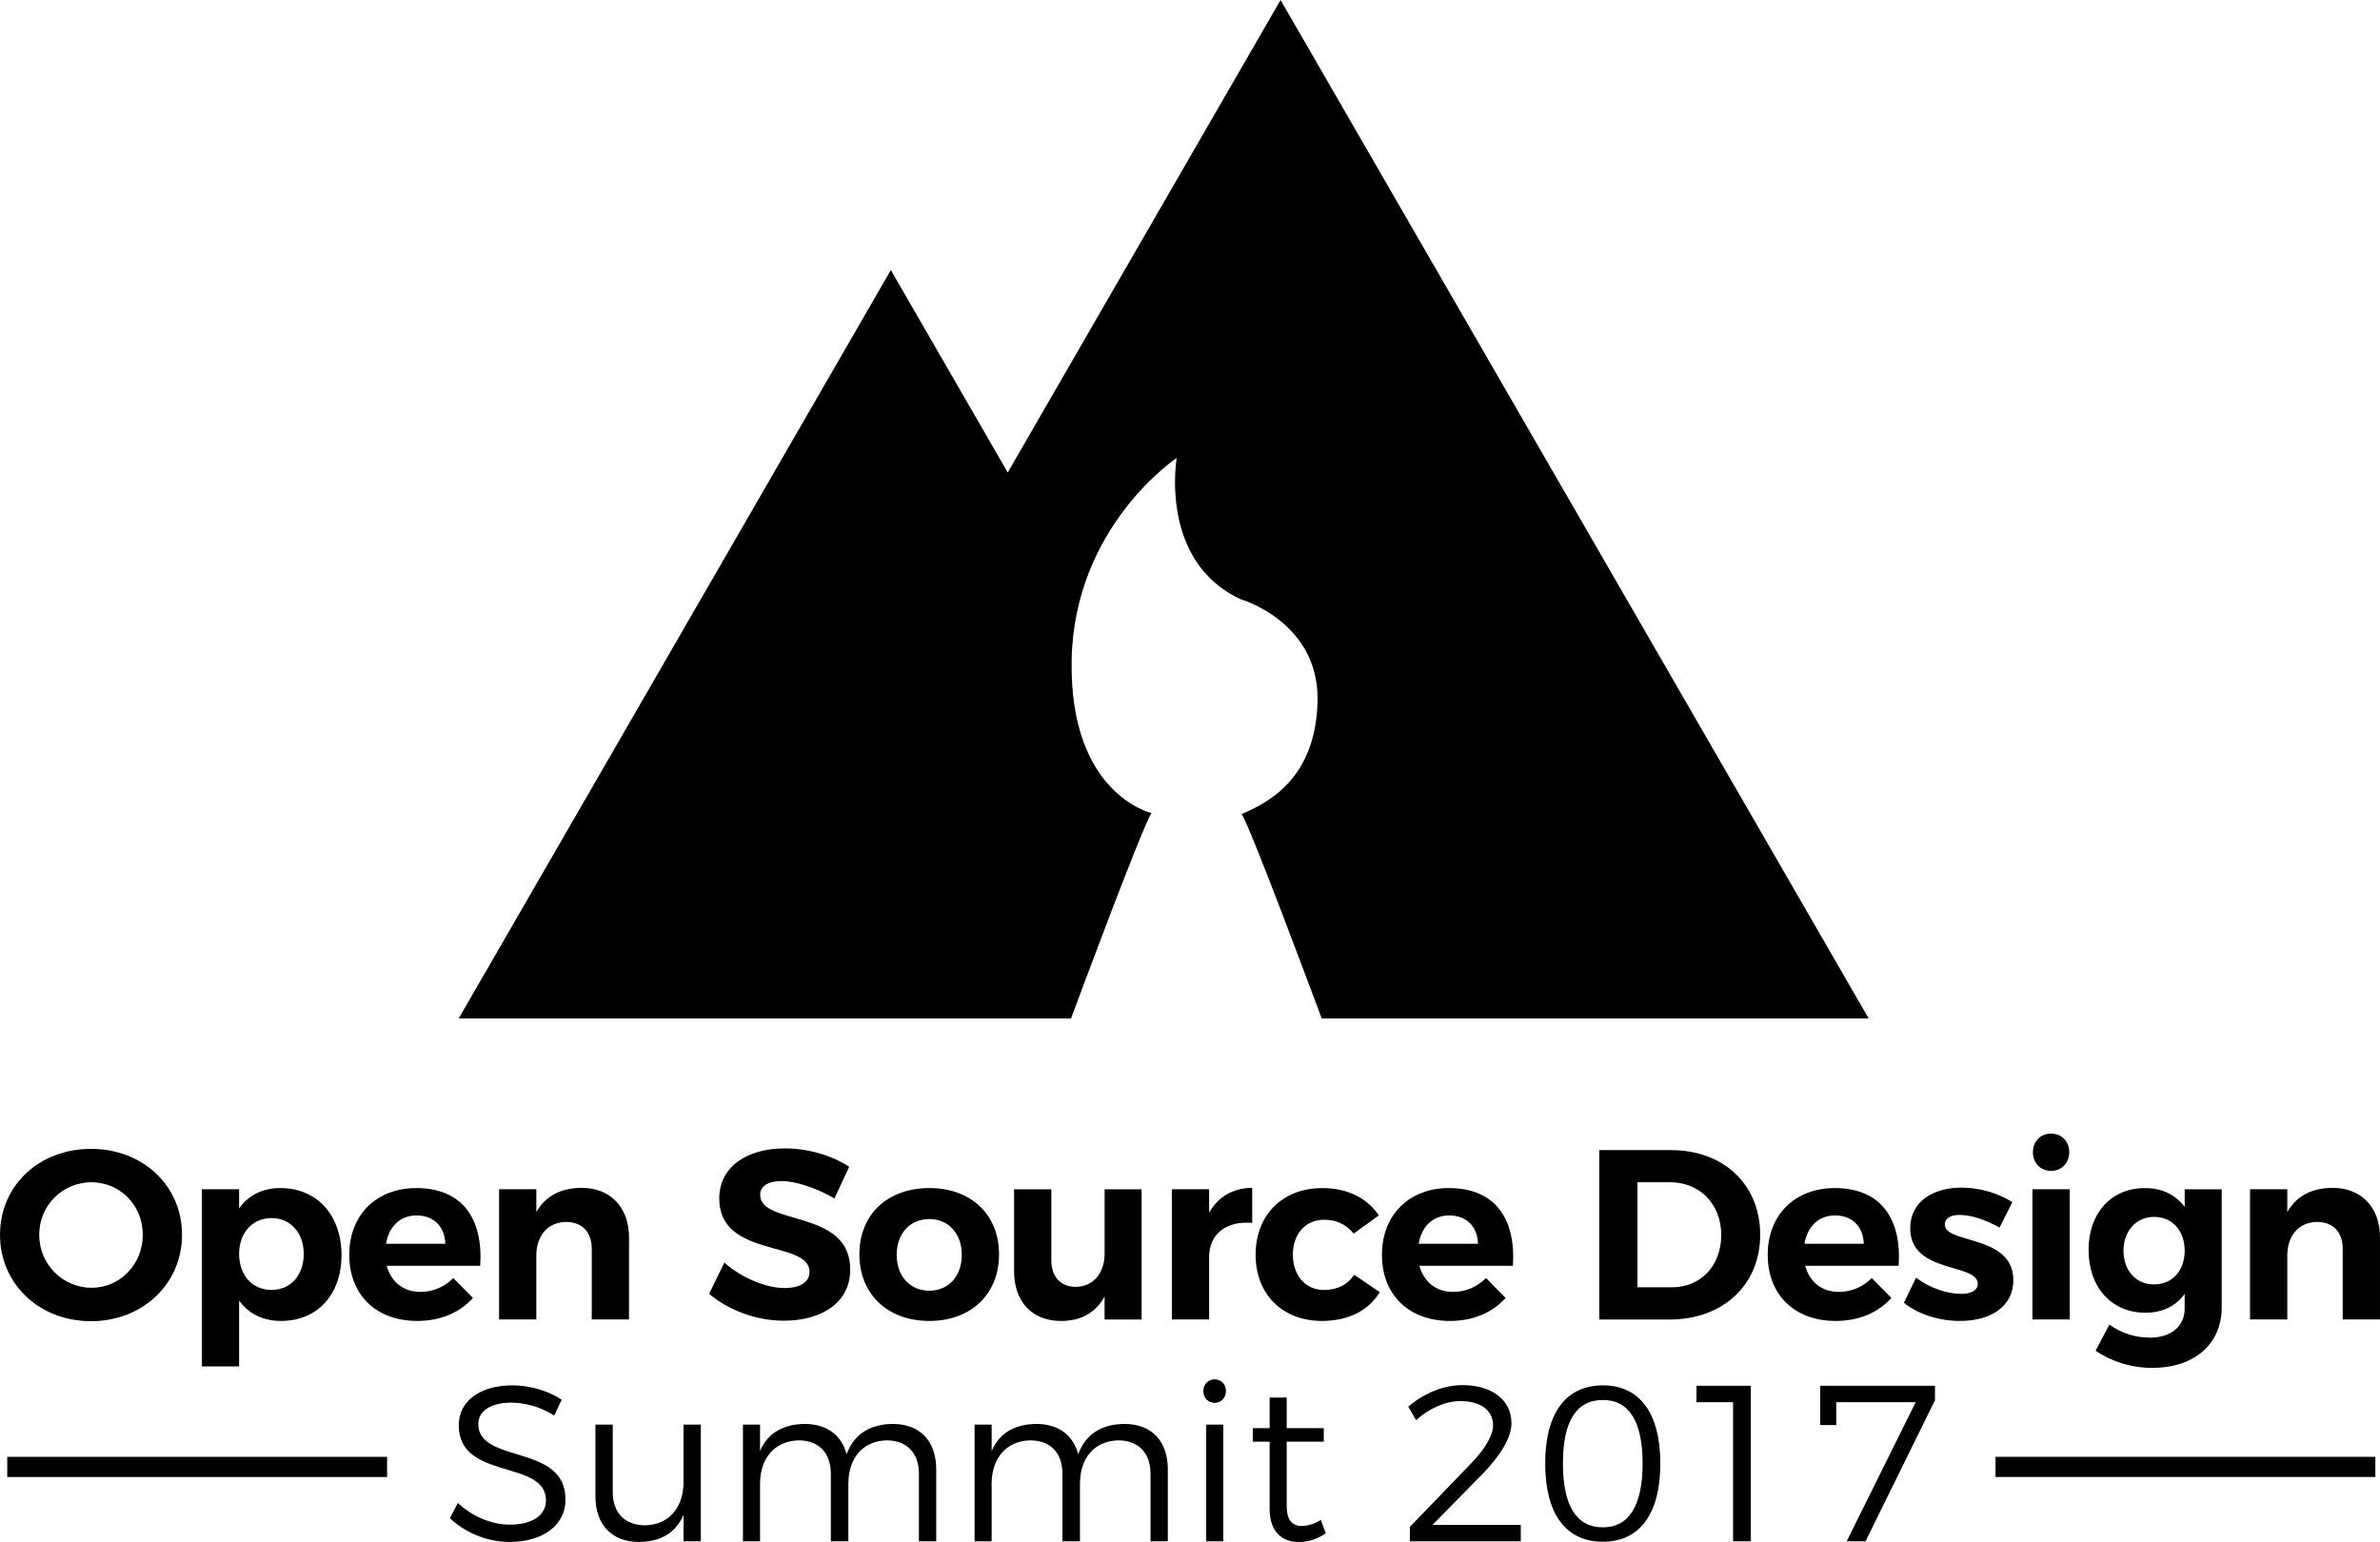
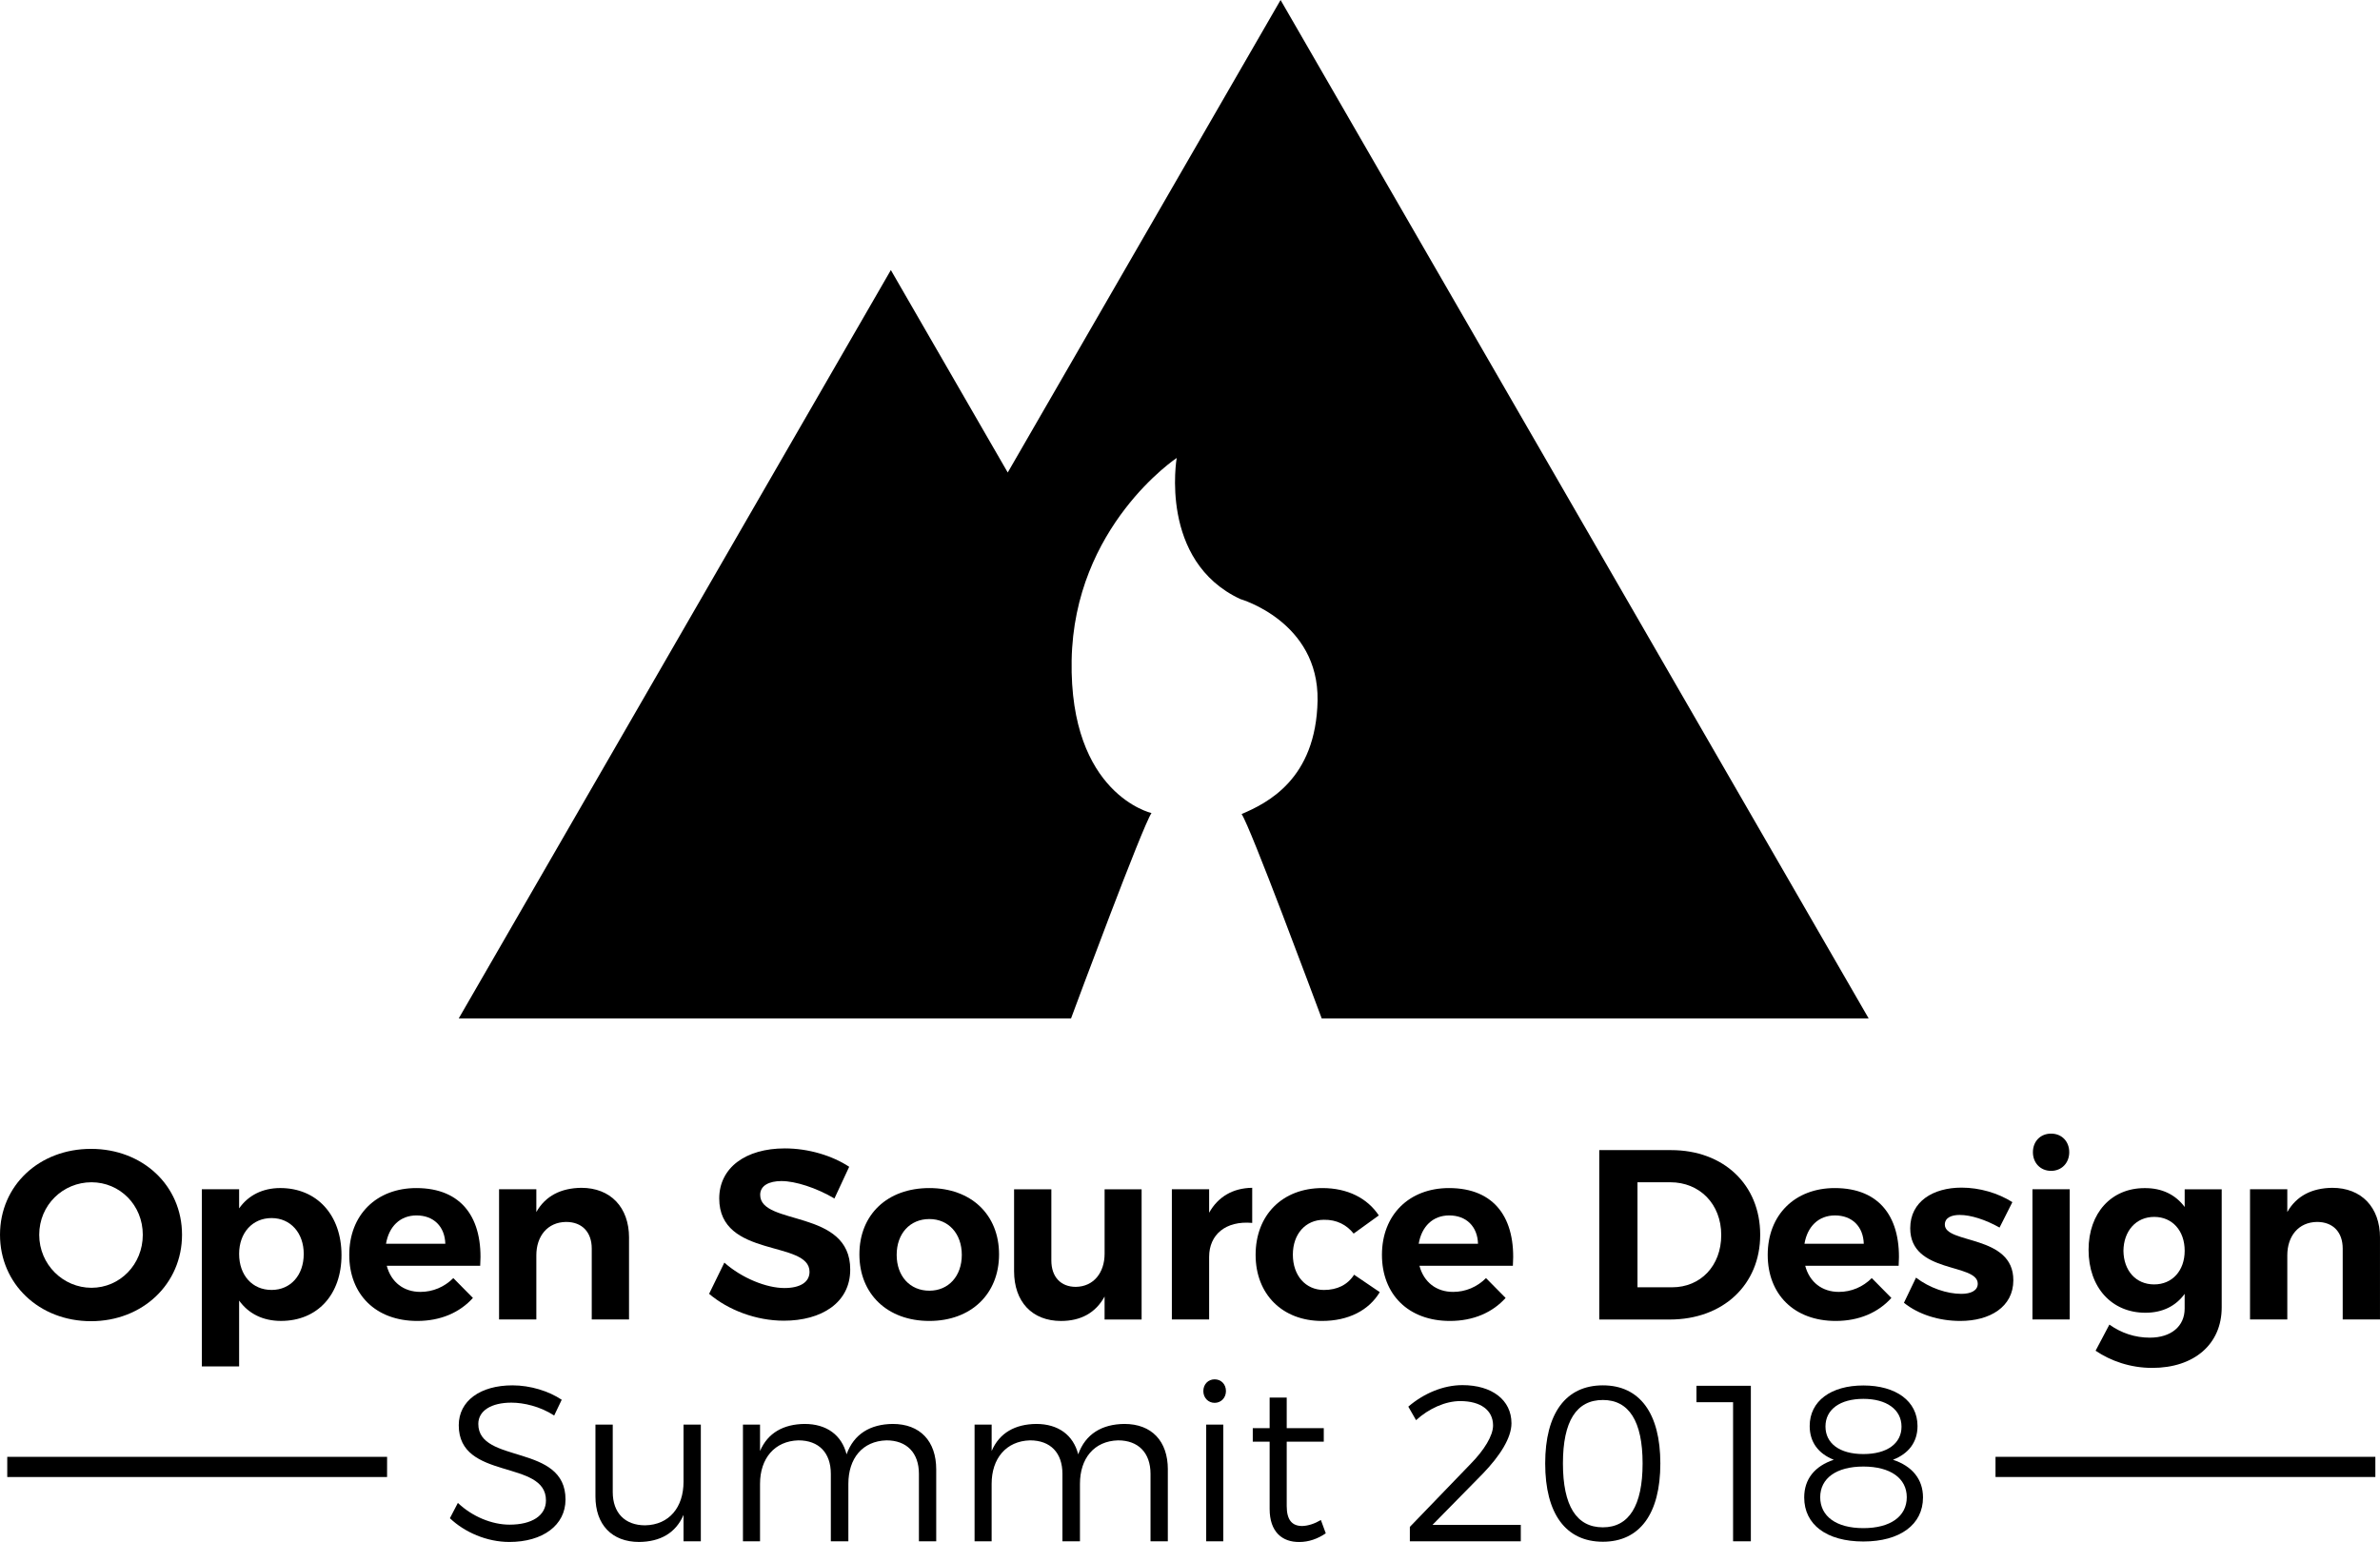
<svg xmlns="http://www.w3.org/2000/svg" width="97.245mm" height="63.013mm" viewBox="0 0 97.245 63.013" version="1.1" id="svg4744">
  <defs id="defs4738" />
  <g id="layer1" transform="translate(-59.06263,-61.23389)">
    <path d="M 135.414,102.851 111.386,61.234 100.238,80.543 95.462,72.27 77.807,102.851 h 9.552 15.466 c 0.228,-0.616 2.914,-7.838 3.286,-8.392 0,0 -3.356,-0.758 -3.262,-6.24 0.095,-5.482 4.293,-8.27 4.293,-8.27 0,0 -0.737,4.209 2.599,5.766 0,0 3.209,0.916 3.157,4.146 -0.063,3.23 -2.073,4.198 -3.104,4.64 0.369,0.543 2.953,7.503 3.272,8.35 h 0.051 z" style="fill:#000000;fill-opacity:1;fill-rule:nonzero;stroke:none;stroke-width:0.412" id="path4630" />
    <path d="m 60.665,111.694 c 0,1.217 0.979,2.166 2.136,2.166 1.157,0 2.096,-0.949 2.096,-2.166 0,-1.216 -0.939,-2.146 -2.096,-2.146 -1.167,0 -2.136,0.93 -2.136,2.146 m 5.835,0 c 0,1.998 -1.602,3.531 -3.718,3.531 -2.117,0 -3.719,-1.523 -3.719,-3.531 0,-2.017 1.602,-3.511 3.719,-3.511 2.116,0 3.718,1.504 3.718,3.511" style="fill:#000000;fill-opacity:1;fill-rule:nonzero;stroke:none;stroke-width:0.412" id="path4634" />
    <path d="m 71.473,112.475 c 0,-0.85 -0.534,-1.464 -1.315,-1.464 -0.781,0 -1.325,0.603 -1.325,1.464 0,0.88 0.544,1.473 1.325,1.473 0.781,0 1.315,-0.603 1.315,-1.473 m 1.543,0.049 c 0,1.612 -0.979,2.69 -2.472,2.69 -0.742,0 -1.326,-0.297 -1.711,-0.831 v 2.69 h -1.523 v -7.239 h 1.523 v 0.781 c 0.376,-0.534 0.959,-0.831 1.681,-0.831 1.493,0 2.502,1.098 2.502,2.74" style="fill:#000000;fill-opacity:1;fill-rule:nonzero;stroke:none;stroke-width:0.412" id="path4638" />
    <path d="m 77.258,112.06 c -0.02,-0.702 -0.475,-1.157 -1.177,-1.157 -0.672,0 -1.128,0.455 -1.246,1.157 z m 1.424,0.9 h -3.817 c 0.178,0.672 0.692,1.068 1.375,1.068 0.505,0 0.979,-0.198 1.345,-0.564 l 0.801,0.811 c -0.534,0.593 -1.315,0.94 -2.274,0.94 -1.701,0 -2.779,-1.088 -2.779,-2.7 0,-1.642 1.118,-2.73 2.739,-2.73 1.869,0 2.74,1.237 2.611,3.175" style="fill:#000000;fill-opacity:1;fill-rule:nonzero;stroke:none;stroke-width:0.412" id="path4642" />
    <path d="m 84.764,111.812 v 3.343 h -1.523 v -2.898 c 0,-0.672 -0.396,-1.088 -1.048,-1.088 -0.762,0.009 -1.216,0.583 -1.216,1.365 v 2.621 h -1.523 v -5.321 h 1.523 v 0.93 c 0.376,-0.663 1.009,-0.979 1.839,-0.989 1.187,0 1.949,0.791 1.949,2.037" style="fill:#000000;fill-opacity:1;fill-rule:nonzero;stroke:none;stroke-width:0.412" id="path4646" />
    <path d="m 91.003,109.498 c -0.524,0 -0.88,0.188 -0.88,0.564 0,1.276 3.689,0.564 3.679,3.056 0,1.355 -1.177,2.087 -2.71,2.087 -1.137,0 -2.275,-0.435 -3.056,-1.098 l 0.623,-1.276 c 0.712,0.633 1.721,1.039 2.452,1.039 0.643,0 1.028,-0.237 1.028,-0.663 0,-1.305 -3.689,-0.543 -3.689,-2.996 0,-1.256 1.078,-2.047 2.68,-2.047 0.969,0 1.939,0.296 2.63,0.751 l -0.603,1.296 c -0.732,-0.435 -1.602,-0.712 -2.156,-0.712" style="fill:#000000;fill-opacity:1;fill-rule:nonzero;stroke:none;stroke-width:0.412" id="path4650" />
    <path d="m 95.7,112.515 c 0,0.87 0.544,1.464 1.335,1.464 0.782,0 1.326,-0.593 1.326,-1.464 0,-0.87 -0.544,-1.464 -1.326,-1.464 -0.791,0 -1.335,0.593 -1.335,1.464 m 4.183,-0.02 c 0,1.622 -1.147,2.72 -2.848,2.72 -1.711,0 -2.858,-1.098 -2.858,-2.72 0,-1.632 1.147,-2.71 2.858,-2.71 1.701,0 2.848,1.078 2.848,2.71" style="fill:#000000;fill-opacity:1;fill-rule:nonzero;stroke:none;stroke-width:0.412" id="path4654" />
    <path d="m 105.708,109.835 v 5.321 h -1.513 v -0.939 c -0.366,0.672 -0.979,0.999 -1.78,0.999 -1.177,0 -1.918,-0.781 -1.918,-2.037 v -3.343 h 1.523 v 2.908 c 0,0.672 0.385,1.078 0.999,1.078 0.732,-0.009 1.177,-0.583 1.177,-1.355 v -2.631 z" style="fill:#000000;fill-opacity:1;fill-rule:nonzero;stroke:none;stroke-width:0.412" id="path4658" />
    <path d="m 110.227,109.775 v 1.434 c -1.088,-0.099 -1.76,0.485 -1.76,1.385 v 2.561 h -1.523 v -5.321 h 1.523 v 0.959 c 0.365,-0.653 0.969,-1.009 1.76,-1.019" style="fill:#000000;fill-opacity:1;fill-rule:nonzero;stroke:none;stroke-width:0.412" id="path4662" />
    <path d="m 113.154,111.081 c -0.742,0 -1.266,0.574 -1.266,1.424 0,0.86 0.524,1.444 1.266,1.444 0.544,0 0.97,-0.207 1.236,-0.623 l 1.049,0.712 c -0.445,0.742 -1.276,1.177 -2.363,1.177 -1.612,0 -2.71,-1.088 -2.71,-2.7 0,-1.632 1.098,-2.73 2.73,-2.73 1.019,0 1.83,0.406 2.304,1.118 l -1.028,0.742 c -0.286,-0.356 -0.692,-0.574 -1.216,-0.564" style="fill:#000000;fill-opacity:1;fill-rule:nonzero;stroke:none;stroke-width:0.412" id="path4666" />
    <path d="m 119.453,112.06 c -0.02,-0.702 -0.475,-1.157 -1.177,-1.157 -0.672,0 -1.128,0.455 -1.246,1.157 z m 1.424,0.9 h -3.817 c 0.178,0.672 0.692,1.068 1.375,1.068 0.505,0 0.979,-0.198 1.345,-0.564 l 0.801,0.811 c -0.534,0.593 -1.315,0.94 -2.274,0.94 -1.701,0 -2.779,-1.088 -2.779,-2.7 0,-1.642 1.118,-2.73 2.739,-2.73 1.869,0 2.74,1.237 2.611,3.175" style="fill:#000000;fill-opacity:1;fill-rule:nonzero;stroke:none;stroke-width:0.412" id="path4670" />
    <path d="m 129.391,111.704 c 0,-1.276 -0.89,-2.156 -2.077,-2.156 h -1.345 v 4.292 h 1.415 c 1.157,0 2.007,-0.871 2.007,-2.136 m 1.592,-0.009 c 0,2.038 -1.513,3.462 -3.698,3.462 h -2.878 v -6.923 h 2.937 c 2.146,0 3.639,1.414 3.639,3.461" style="fill:#000000;fill-opacity:1;fill-rule:nonzero;stroke:none;stroke-width:0.412" id="path4674" />
    <path d="m 135.215,112.06 c -0.02,-0.702 -0.475,-1.157 -1.177,-1.157 -0.672,0 -1.128,0.455 -1.246,1.157 z m 1.424,0.9 h -3.817 c 0.178,0.672 0.692,1.068 1.375,1.068 0.505,0 0.979,-0.198 1.345,-0.564 l 0.801,0.811 c -0.534,0.593 -1.315,0.94 -2.274,0.94 -1.701,0 -2.779,-1.088 -2.779,-2.7 0,-1.642 1.118,-2.73 2.739,-2.73 1.869,0 2.74,1.237 2.611,3.175" style="fill:#000000;fill-opacity:1;fill-rule:nonzero;stroke:none;stroke-width:0.412" id="path4678" />
    <path d="m 139.14,110.883 c -0.356,0 -0.613,0.119 -0.613,0.396 0,0.801 2.808,0.396 2.799,2.275 0,1.088 -0.959,1.661 -2.166,1.661 -0.86,0 -1.701,-0.257 -2.304,-0.742 l 0.494,-1.028 c 0.554,0.425 1.266,0.663 1.85,0.663 0.386,0 0.672,-0.129 0.672,-0.415 0,-0.851 -2.759,-0.396 -2.759,-2.265 0,-1.098 0.939,-1.661 2.097,-1.661 0.732,0 1.484,0.218 2.077,0.593 l -0.524,1.039 c -0.583,-0.327 -1.177,-0.515 -1.622,-0.515" style="fill:#000000;fill-opacity:1;fill-rule:nonzero;stroke:none;stroke-width:0.412" id="path4682" />
    <path d="m 143.61,108.321 c 0,0.435 -0.307,0.761 -0.742,0.761 -0.435,0 -0.742,-0.326 -0.742,-0.761 0,-0.445 0.307,-0.761 0.742,-0.761 0.436,0 0.742,0.316 0.742,0.761 m 0.02,6.834 h -1.523 v -5.321 h 1.523 z" style="fill:#000000;fill-opacity:1;fill-rule:nonzero;stroke:none;stroke-width:0.412" id="path4686" />
    <path d="m 148.327,112.347 c 0,-0.821 -0.505,-1.384 -1.246,-1.384 -0.742,0 -1.246,0.574 -1.256,1.384 0.009,0.811 0.504,1.375 1.256,1.375 0.741,0 1.246,-0.564 1.246,-1.375 m 1.513,-2.512 v 4.826 c 0,1.513 -1.137,2.473 -2.839,2.473 -0.899,0 -1.701,-0.287 -2.314,-0.702 l 0.564,-1.068 c 0.485,0.347 1.048,0.534 1.651,0.534 0.87,0 1.424,-0.465 1.424,-1.187 v -0.603 c -0.356,0.494 -0.9,0.772 -1.602,0.772 -1.375,0 -2.324,-1.029 -2.324,-2.571 0,-1.504 0.93,-2.522 2.285,-2.522 0.722,-0.009 1.275,0.277 1.642,0.771 v -0.722 z" style="fill:#000000;fill-opacity:1;fill-rule:nonzero;stroke:none;stroke-width:0.412" id="path4690" />
    <path d="m 156.307,111.812 v 3.343 h -1.523 v -2.898 c 0,-0.672 -0.396,-1.088 -1.048,-1.088 -0.762,0.009 -1.216,0.583 -1.216,1.365 v 2.621 h -1.523 v -5.321 h 1.523 v 0.93 c 0.376,-0.663 1.009,-0.979 1.839,-0.989 1.187,0 1.949,0.791 1.949,2.037" style="fill:#000000;fill-opacity:1;fill-rule:nonzero;stroke:none;stroke-width:0.412" id="path4694" />
    <path d="m 79.957,118.554 c -0.816,0 -1.351,0.326 -1.351,0.87 0,1.65 3.572,0.789 3.563,3.091 0,1.052 -0.934,1.732 -2.294,1.732 -0.925,0 -1.831,-0.399 -2.43,-0.97 l 0.326,-0.626 c 0.59,0.562 1.396,0.889 2.112,0.889 0.916,0 1.487,-0.372 1.487,-0.988 0.009,-1.695 -3.563,-0.798 -3.563,-3.073 0,-0.997 0.88,-1.632 2.194,-1.632 0.735,0 1.487,0.236 2.013,0.589 l -0.308,0.644 c -0.571,-0.372 -1.242,-0.526 -1.75,-0.526" style="fill:#000000;fill-opacity:1;fill-rule:nonzero;stroke:none;stroke-width:0.412" id="path4698" />
    <path d="m 87.698,119.451 v 4.769 h -0.707 v -1.079 c -0.317,0.743 -0.952,1.097 -1.813,1.106 -1.115,0 -1.786,-0.707 -1.786,-1.859 v -2.937 h 0.707 v 2.756 c 0,0.852 0.499,1.36 1.324,1.36 0.988,-0.019 1.568,-0.744 1.568,-1.777 v -2.339 z" style="fill:#000000;fill-opacity:1;fill-rule:nonzero;stroke:none;stroke-width:0.412" id="path4702" />
    <path d="M 97.316,121.283 V 124.22 h -0.707 v -2.756 c 0,-0.861 -0.499,-1.369 -1.324,-1.369 -0.988,0.027 -1.559,0.743 -1.559,1.777 V 124.22 h -0.716 v -2.756 c 0,-0.861 -0.49,-1.369 -1.324,-1.369 -0.979,0.027 -1.569,0.743 -1.569,1.777 V 124.22 h -0.698 v -4.769 h 0.698 v 1.079 c 0.318,-0.744 0.961,-1.097 1.822,-1.106 0.898,0 1.514,0.453 1.714,1.242 0.299,-0.834 0.97,-1.233 1.886,-1.242 1.115,0 1.777,0.698 1.777,1.859" style="fill:#000000;fill-opacity:1;fill-rule:nonzero;stroke:none;stroke-width:0.412" id="path4706" />
    <path d="M 106.779,121.283 V 124.22 h -0.707 v -2.756 c 0,-0.861 -0.499,-1.369 -1.324,-1.369 -0.988,0.027 -1.559,0.743 -1.559,1.777 V 124.22 h -0.716 v -2.756 c 0,-0.861 -0.49,-1.369 -1.324,-1.369 -0.979,0.027 -1.569,0.743 -1.569,1.777 V 124.22 H 98.883 v -4.769 h 0.698 v 1.079 c 0.318,-0.744 0.961,-1.097 1.822,-1.106 0.898,0 1.514,0.453 1.714,1.242 0.299,-0.834 0.97,-1.233 1.886,-1.242 1.115,0 1.777,0.698 1.777,1.859" style="fill:#000000;fill-opacity:1;fill-rule:nonzero;stroke:none;stroke-width:0.412" id="path4710" />
    <path d="m 109.045,124.22 h -0.698 v -4.769 h 0.698 z m 0.109,-6.138 c 0,0.272 -0.199,0.48 -0.462,0.48 -0.263,0 -0.462,-0.208 -0.462,-0.48 0,-0.281 0.199,-0.481 0.462,-0.481 0.263,0 0.462,0.199 0.462,0.481" style="fill:#000000;fill-opacity:1;fill-rule:nonzero;stroke:none;stroke-width:0.412" id="path4712" />
    <path d="m 113.233,123.894 c -0.335,0.227 -0.698,0.354 -1.079,0.354 -0.698,0.009 -1.215,-0.408 -1.215,-1.351 v -2.747 h -0.689 v -0.553 h 0.689 v -1.251 h 0.698 v 1.251 h 1.514 v 0.553 h -1.514 v 2.629 c 0,0.581 0.227,0.816 0.635,0.816 0.245,-0.009 0.499,-0.091 0.761,-0.245 z" style="fill:#000000;fill-opacity:1;fill-rule:nonzero;stroke:none;stroke-width:0.412" id="path4716" />
    <path d="m 120.068,119.487 c 0,-0.625 -0.508,-0.997 -1.342,-0.997 -0.598,0 -1.278,0.299 -1.804,0.78 l -0.317,-0.553 c 0.635,-0.544 1.432,-0.879 2.212,-0.879 1.206,0 2.003,0.607 2.003,1.559 0,0.598 -0.471,1.333 -1.169,2.058 l -2.058,2.094 h 3.608 v 0.671 h -4.533 v -0.589 l 2.484,-2.575 c 0.553,-0.562 0.916,-1.152 0.916,-1.569" style="fill:#000000;fill-opacity:1;fill-rule:nonzero;stroke:none;stroke-width:0.412" id="path4720" />
    <path d="m 122.923,121.038 c 0,1.732 0.553,2.611 1.632,2.611 1.061,0 1.623,-0.879 1.623,-2.611 0,-1.732 -0.562,-2.593 -1.623,-2.593 -1.079,0 -1.632,0.861 -1.632,2.593 m 3.98,0 c 0,2.058 -0.843,3.2 -2.348,3.2 -1.514,0 -2.357,-1.142 -2.357,-3.2 0,-2.049 0.843,-3.191 2.357,-3.191 1.505,0 2.348,1.142 2.348,3.191" style="fill:#000000;fill-opacity:1;fill-rule:nonzero;stroke:none;stroke-width:0.412" id="path4724" />
    <path d="m 130.601,117.865 v 6.355 h -0.726 v -5.684 h -1.496 v -0.671 z" style="fill:#000000;fill-opacity:1;fill-rule:nonzero;stroke:none;stroke-width:0.412" id="path4728" />
-     <path d="m 138.125,117.865 v 0.589 l -2.838,5.766 h -0.771 l 2.82,-5.684 h -3.246 v 0.934 h -0.653 v -1.605 z" style="fill:#000000;fill-opacity:1;fill-rule:nonzero;stroke:none;stroke-width:0.412" id="path4732" />
    <path d="M 74.878,121.592 H 59.359 v -0.824 h 15.52 z" style="fill:#000000;fill-opacity:1;fill-rule:nonzero;stroke:none;stroke-width:0.412" id="path4734" />
    <path d="m 156.118,121.592 h -15.52 v -0.824 h 15.52 z" style="fill:#000000;fill-opacity:1;fill-rule:nonzero;stroke:none;stroke-width:0.412" id="path4736" />
+     <g aria-label="8" style="font-style:normal;font-variant:normal;font-weight:bold;font-stretch:normal;font-size:8.955px;line-height:1.25;font-family:'San Francisco Display';-inkscape-font-specification:'San Francisco Display Bold';text-align:start;text-anchor:start;opacity:1;fill:#000000;fill-opacity:1;fill-rule:nonzero;stroke:none;stroke-width:2.733;stroke-linecap:square;stroke-linejoin:round;stroke-miterlimit:4;stroke-dasharray:none;stroke-opacity:0.964;paint-order:stroke fill markers" id="text871">
+       <path d="m 136.408,120.888 c 0.645,-0.251 1.003,-0.725 1.003,-1.379 0,-1.021 -0.886,-1.657 -2.212,-1.657 -1.325,0 -2.194,0.636 -2.194,1.657 0,0.654 0.349,1.128 0.985,1.379 -0.779,0.26 -1.209,0.788 -1.209,1.54 0,1.11 0.913,1.8 2.418,1.8 1.495,0 2.436,-0.69 2.436,-1.8 0,-0.743 -0.439,-1.28 -1.227,-1.54 z m -2.758,-1.361 c 0,-0.698 0.6,-1.128 1.549,-1.128 0.94,0 1.558,0.43 1.558,1.137 0,0.681 -0.582,1.119 -1.558,1.119 -0.976,0 -1.549,-0.439 -1.549,-1.128 z m 1.549,4.155 c -1.11,0 -1.764,-0.484 -1.764,-1.263 0,-0.77 0.654,-1.254 1.764,-1.254 1.11,0 1.773,0.484 1.773,1.254 0,0.779 -0.663,1.263 -1.773,1.263 z" style="font-style:normal;font-variant:normal;font-weight:normal;font-stretch:normal;font-family:Montserrat;-inkscape-font-specification:Montserrat;fill:#000000;fill-opacity:1;stroke:none;stroke-width:2.733" id="path843" />
+     </g>
  </g>
</svg>
